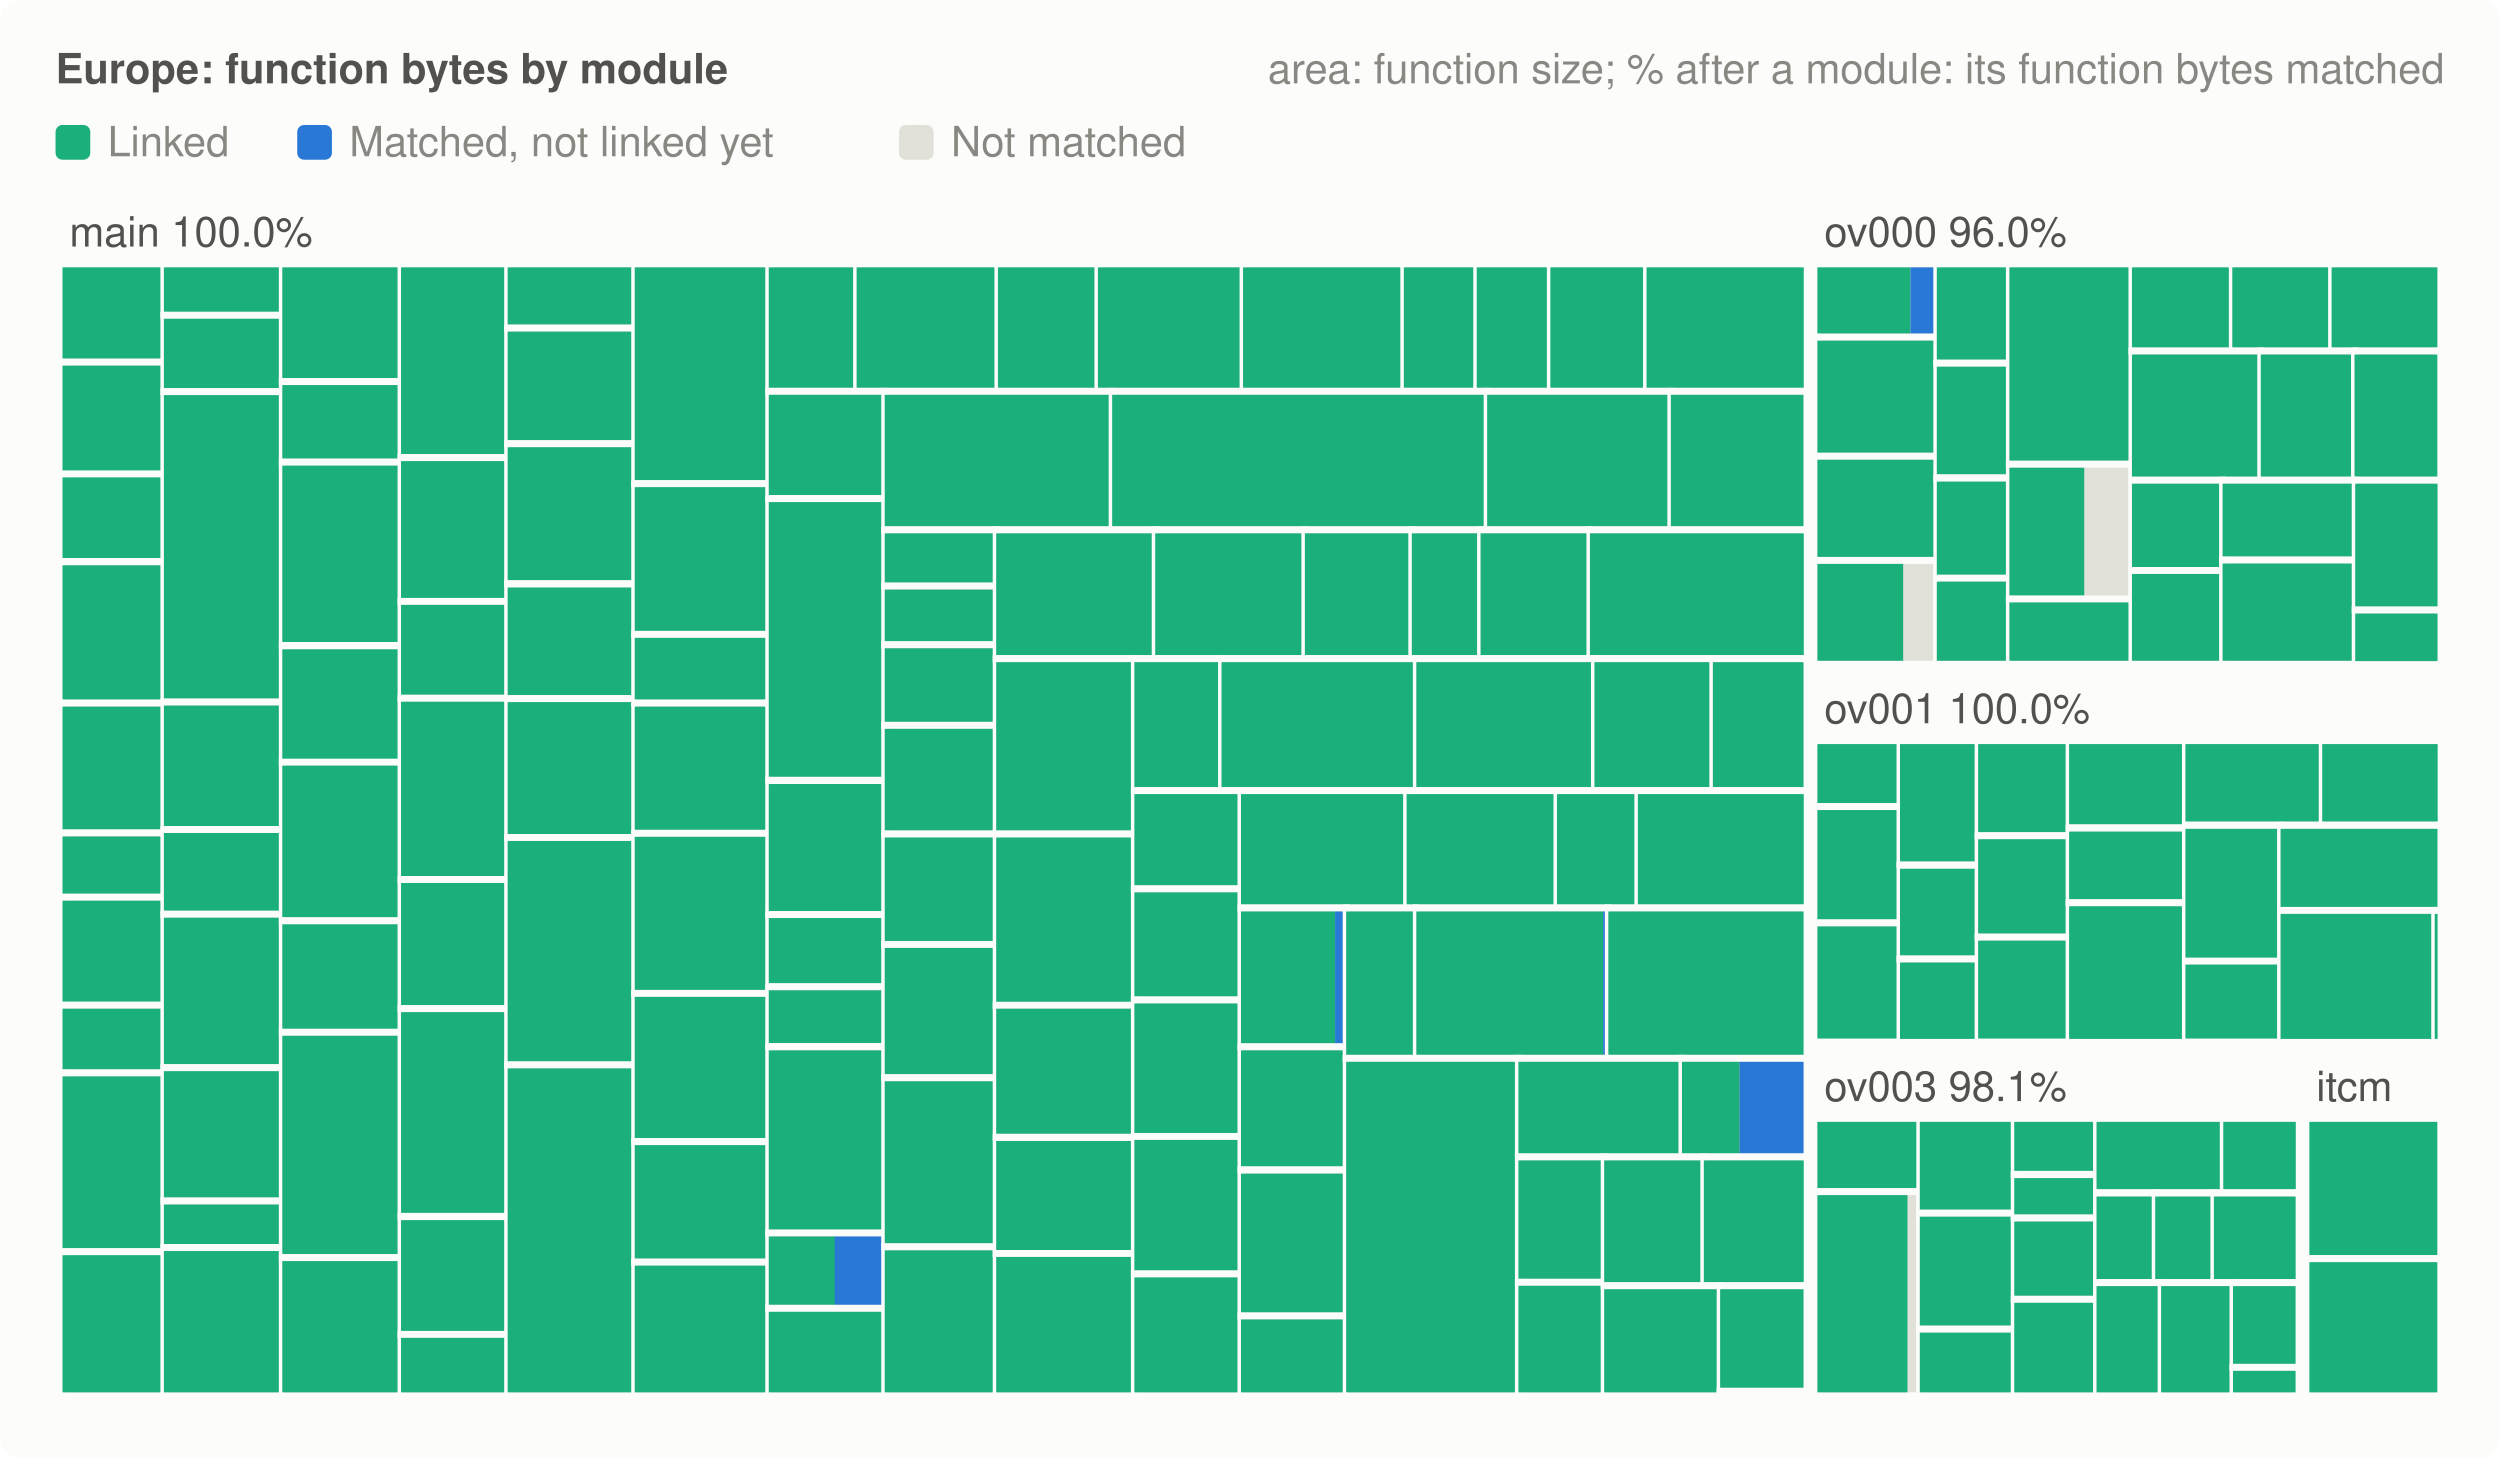
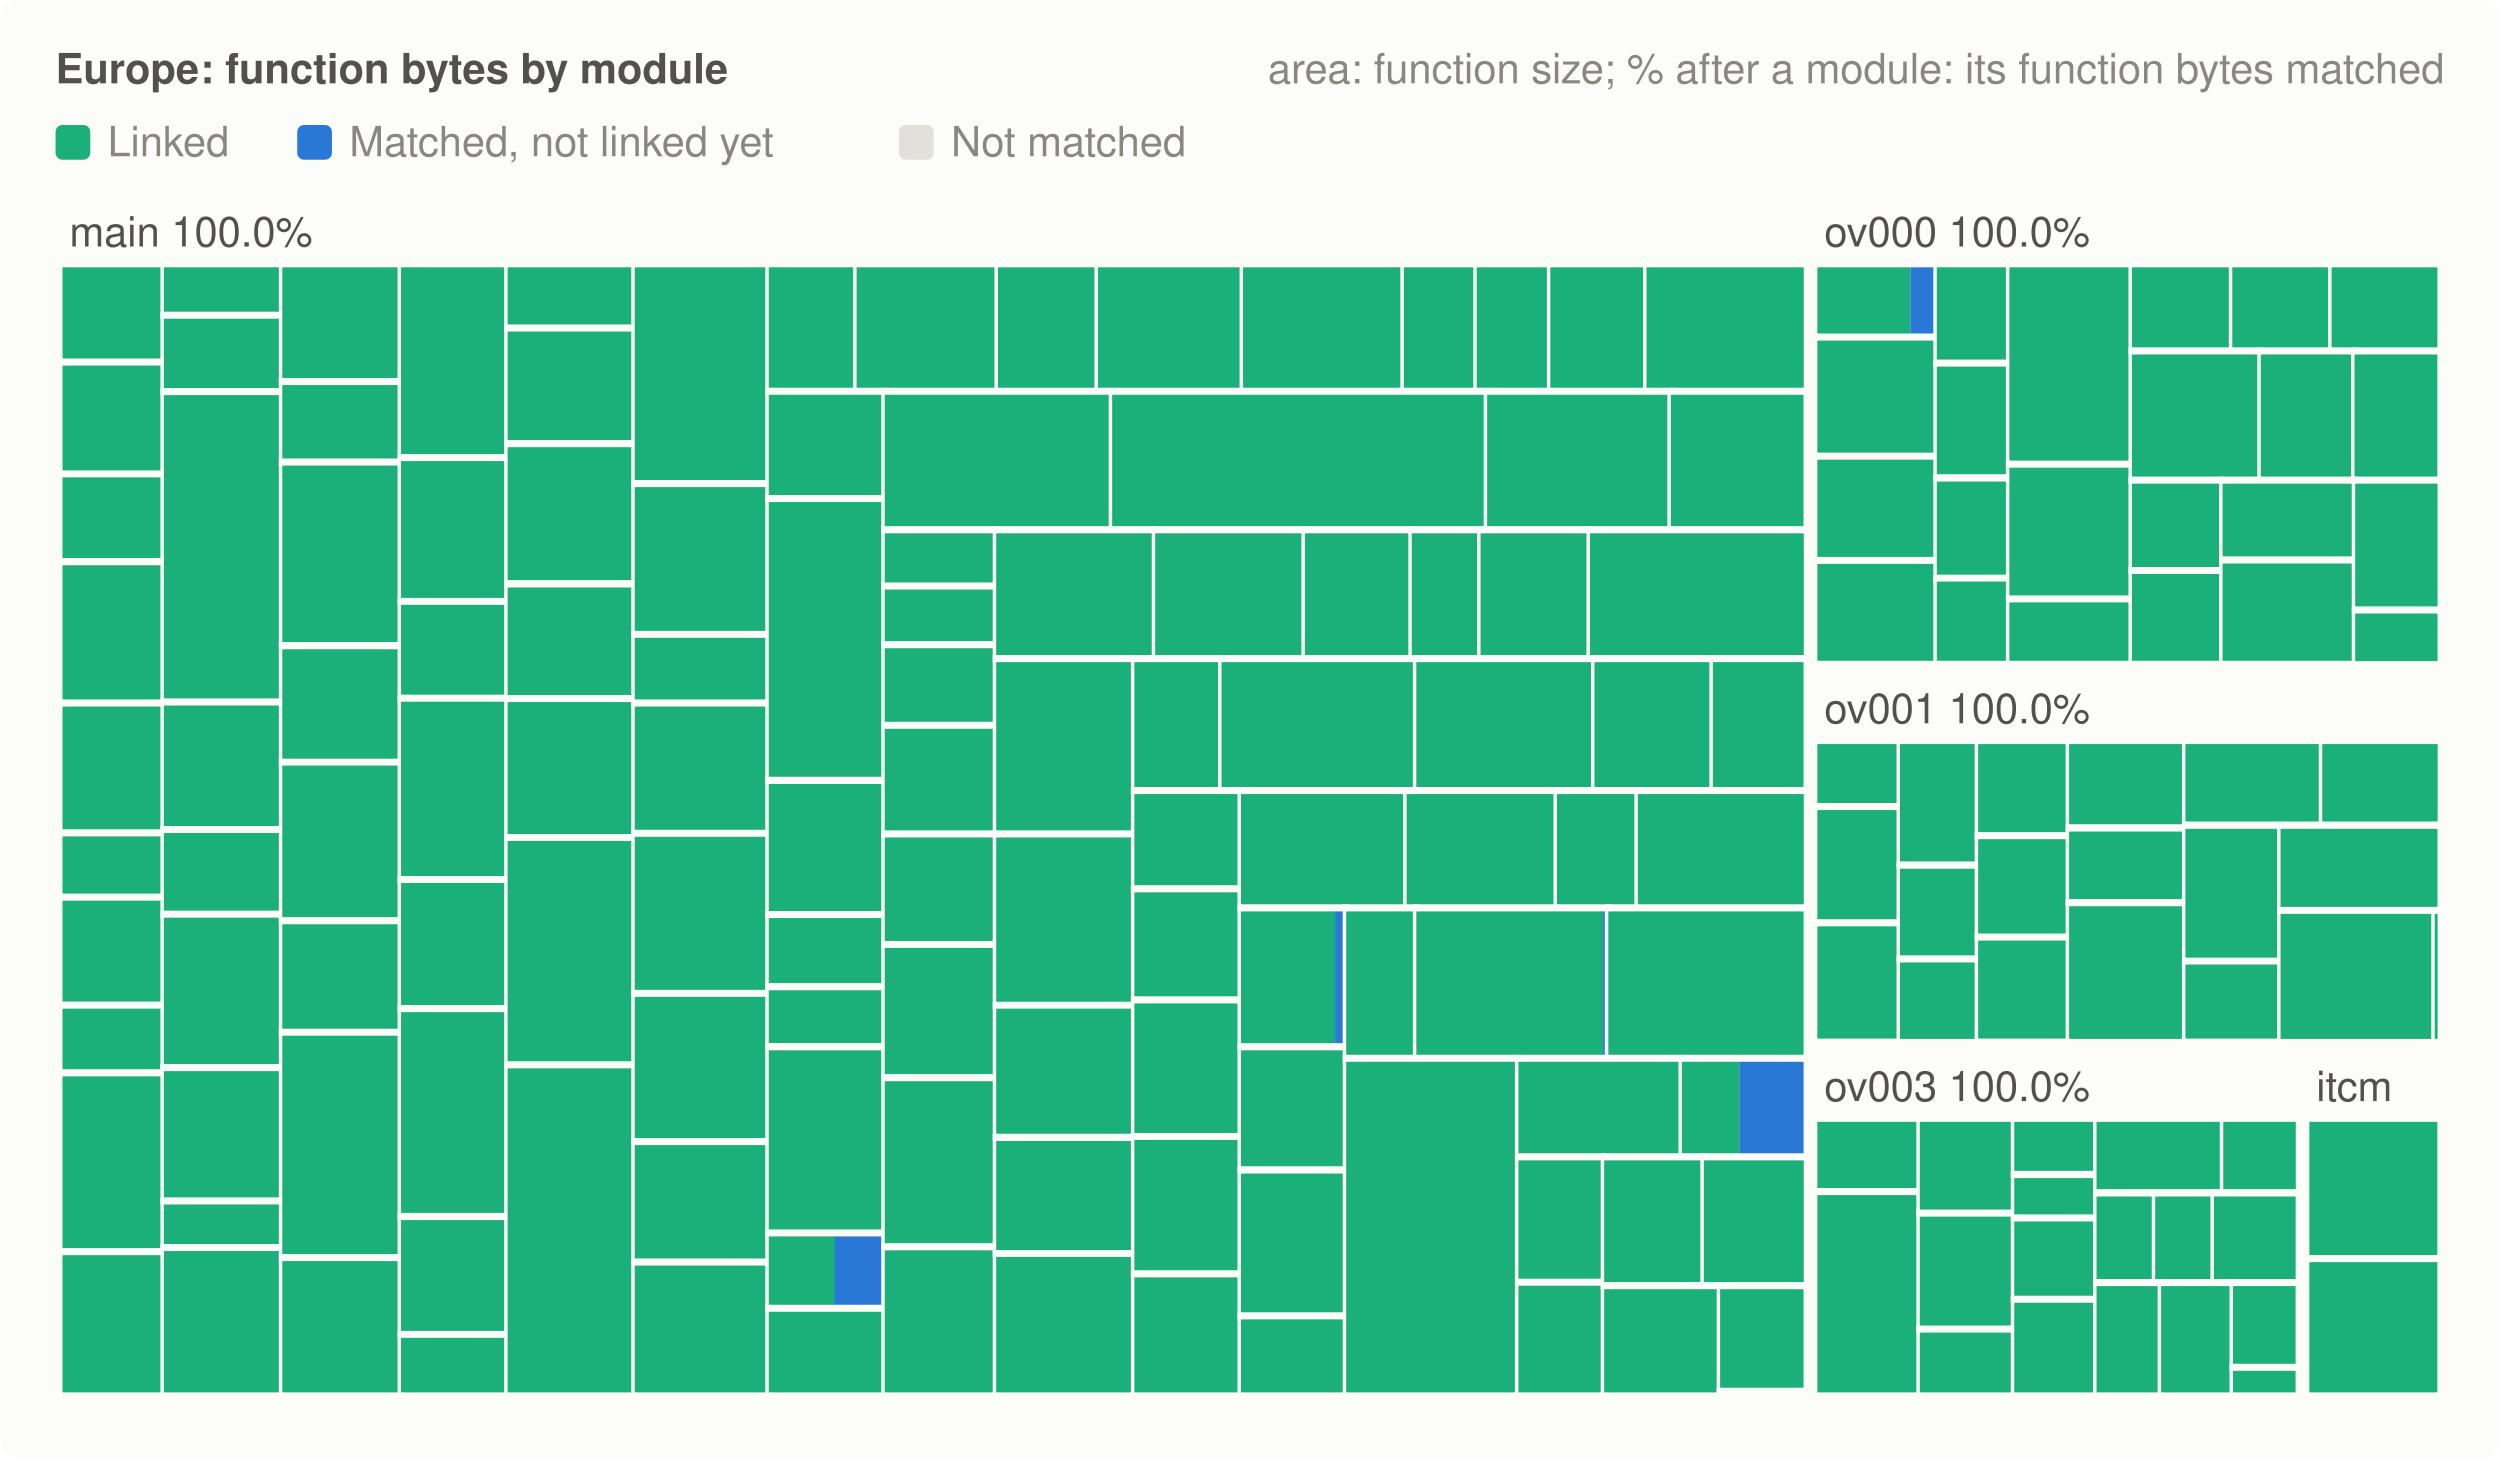
<svg xmlns="http://www.w3.org/2000/svg" viewBox="0 0 720 420" width="720" height="420" role="img" aria-label="Matched and linked code by module (Europe)">
  <style>.bg{fill:#fcfcfb}.lbl{fill:#52514e}.muted{fill:#898781}.todo{fill:#e1e0d9}.gap{stroke:#fcfcfb}.matched{fill:#2a78d6}.linked{fill:#1baf7a}@media (prefers-color-scheme: dark){.bg{fill:#1a1a19}.lbl{fill:#c3c2b7}.muted{fill:#898781}.todo{fill:#2c2c2a}.gap{stroke:#1a1a19}.matched{fill:#3987e5}.linked{fill:#199e70}}text{font:12px -apple-system,BlinkMacSystemFont,'Segoe UI',Helvetica,Arial,sans-serif}.head{font-weight:600}</style>
  <rect class="bg" width="720" height="420" rx="6" />
  <text class="lbl head" x="16" y="24">Europe: function bytes by module</text>
  <text class="muted" x="704" y="24" text-anchor="end">area: function size; % after a module: its function bytes matched</text>
  <rect class="linked" x="16" y="36" width="10" height="10" rx="2" />
  <text class="muted" x="31" y="45">Linked</text>
  <rect class="matched" x="85.6" y="36" width="10" height="10" rx="2" />
  <text class="muted" x="100.6" y="45">Matched, not linked yet</text>
  <rect class="todo" x="258.9" y="36" width="10" height="10" rx="2" />
  <text class="muted" x="273.9" y="45">Not matched</text>
  <rect class="todo gap" x="18.0" y="76.0" width="29.2" height="28.3" stroke-width="2" />
  <rect class="linked" x="18.0" y="77.0" width="28.84" height="26.3" />
  <rect class="todo gap" x="18.0" y="104.3" width="29.2" height="32.3" stroke-width="2" />
  <rect class="linked" x="18.0" y="105.3" width="29.16" height="30.3" />
  <rect class="todo gap" x="18.0" y="136.5" width="29.2" height="25.2" stroke-width="2" />
  <rect class="linked" x="18.0" y="137.5" width="29.16" height="23.2" />
  <rect class="todo gap" x="18.0" y="161.8" width="29.2" height="40.7" stroke-width="2" />
  <rect class="linked" x="18.0" y="162.8" width="29.16" height="38.7" />
  <rect class="todo gap" x="18.0" y="202.5" width="29.2" height="37.4" stroke-width="2" />
  <rect class="linked" x="18.0" y="203.5" width="29.16" height="35.4" />
  <rect class="todo gap" x="18.0" y="239.9" width="29.2" height="18.5" stroke-width="2" />
-   <rect class="linked" x="18.0" y="240.9" width="28.34" height="16.5" />
+   <rect class="linked" x="18.0" y="240.9" width="29.16" height="16.5" />
  <rect class="todo gap" x="18.0" y="258.4" width="29.2" height="31.1" stroke-width="2" />
  <rect class="linked" x="18.0" y="259.4" width="29.16" height="29.1" />
  <rect class="todo gap" x="18.0" y="289.5" width="29.2" height="19.5" stroke-width="2" />
  <rect class="linked" x="18.0" y="290.5" width="29.16" height="17.5" />
  <rect class="todo gap" x="18.0" y="309.0" width="29.2" height="51.5" stroke-width="2" />
  <rect class="linked" x="18.0" y="310.0" width="29.16" height="49.5" />
  <rect class="todo gap" x="18.0" y="360.5" width="29.2" height="41.5" stroke-width="2" />
  <rect class="linked" x="18.0" y="361.5" width="29.16" height="39.5" />
  <rect class="todo gap" x="47.2" y="76.0" width="34.1" height="14.8" stroke-width="2" />
  <rect class="linked" x="47.2" y="77.0" width="34.13" height="12.8" />
  <rect class="todo gap" x="47.2" y="90.8" width="34.1" height="22.0" stroke-width="2" />
  <rect class="linked" x="47.2" y="91.8" width="34.13" height="20.0" />
  <rect class="todo gap" x="47.2" y="112.8" width="34.1" height="89.4" stroke-width="2" />
  <rect class="linked" x="47.2" y="113.8" width="34.13" height="87.4" />
  <rect class="todo gap" x="47.2" y="202.2" width="34.1" height="36.7" stroke-width="2" />
  <rect class="linked" x="47.2" y="203.2" width="34.13" height="34.7" />
  <rect class="todo gap" x="47.2" y="238.9" width="34.1" height="24.4" stroke-width="2" />
  <rect class="linked" x="47.2" y="239.9" width="34.13" height="22.4" />
  <rect class="todo gap" x="47.2" y="263.3" width="34.1" height="44.2" stroke-width="2" />
  <rect class="linked" x="47.2" y="264.3" width="34.13" height="42.2" />
  <rect class="todo gap" x="47.2" y="307.5" width="34.1" height="38.4" stroke-width="2" />
  <rect class="linked" x="47.2" y="308.5" width="34.13" height="36.4" />
  <rect class="todo gap" x="47.2" y="345.9" width="34.1" height="13.4" stroke-width="2" />
  <rect class="linked" x="47.2" y="346.9" width="34.13" height="11.4" />
  <rect class="todo gap" x="47.2" y="359.3" width="34.1" height="42.7" stroke-width="2" />
  <rect class="linked" x="47.2" y="360.3" width="34.13" height="40.7" />
  <rect class="todo gap" x="81.3" y="76.0" width="34.2" height="33.9" stroke-width="2" />
  <rect class="linked" x="81.3" y="77.0" width="34.21" height="31.9" />
  <rect class="todo gap" x="81.3" y="109.9" width="34.2" height="23.2" stroke-width="2" />
  <rect class="linked" x="81.3" y="110.9" width="34.21" height="21.2" />
  <rect class="todo gap" x="81.3" y="133.1" width="34.2" height="52.8" stroke-width="2" />
  <rect class="linked" x="81.3" y="134.1" width="34.21" height="50.8" />
  <rect class="todo gap" x="81.3" y="186.0" width="34.2" height="33.6" stroke-width="2" />
  <rect class="linked" x="81.3" y="187.0" width="34.21" height="31.6" />
  <rect class="todo gap" x="81.3" y="219.5" width="34.2" height="45.7" stroke-width="2" />
  <rect class="linked" x="81.3" y="220.5" width="34.21" height="43.7" />
  <rect class="todo gap" x="81.3" y="265.2" width="34.2" height="32.1" stroke-width="2" />
  <rect class="linked" x="81.3" y="266.2" width="34.21" height="30.1" />
  <rect class="todo gap" x="81.3" y="297.3" width="34.2" height="64.9" stroke-width="2" />
  <rect class="linked" x="81.3" y="298.3" width="34.21" height="62.9" />
  <rect class="todo gap" x="81.3" y="362.2" width="34.2" height="39.8" stroke-width="2" />
  <rect class="linked" x="81.3" y="363.2" width="34.21" height="37.8" />
  <rect class="todo gap" x="115.5" y="76.0" width="30.7" height="55.8" stroke-width="2" />
  <rect class="linked" x="115.5" y="77.0" width="30.70" height="53.8" />
  <rect class="todo gap" x="115.5" y="131.8" width="30.7" height="41.5" stroke-width="2" />
  <rect class="linked" x="115.5" y="132.8" width="30.70" height="39.5" />
  <rect class="todo gap" x="115.5" y="173.2" width="30.7" height="27.9" stroke-width="2" />
  <rect class="linked" x="115.5" y="174.2" width="30.70" height="25.9" />
  <rect class="todo gap" x="115.5" y="201.1" width="30.7" height="52.2" stroke-width="2" />
  <rect class="linked" x="115.5" y="202.1" width="30.70" height="50.2" />
  <rect class="todo gap" x="115.5" y="253.3" width="30.7" height="37.2" stroke-width="2" />
  <rect class="linked" x="115.5" y="254.3" width="30.70" height="35.2" />
  <rect class="todo gap" x="115.5" y="290.5" width="30.7" height="59.8" stroke-width="2" />
  <rect class="linked" x="115.5" y="291.5" width="30.70" height="57.8" />
  <rect class="todo gap" x="115.5" y="350.4" width="30.7" height="34.0" stroke-width="2" />
  <rect class="linked" x="115.5" y="351.4" width="30.70" height="32.0" />
  <rect class="todo gap" x="115.5" y="384.3" width="30.7" height="17.7" stroke-width="2" />
  <rect class="linked" x="115.5" y="385.3" width="30.70" height="15.7" />
  <rect class="todo gap" x="146.2" y="76.0" width="36.6" height="18.5" stroke-width="2" />
  <rect class="linked" x="146.2" y="77.0" width="36.61" height="16.5" />
  <rect class="todo gap" x="146.2" y="94.5" width="36.6" height="33.3" stroke-width="2" />
  <rect class="linked" x="146.2" y="95.5" width="36.61" height="31.3" />
  <rect class="todo gap" x="146.2" y="127.8" width="36.6" height="40.3" stroke-width="2" />
  <rect class="linked" x="146.2" y="128.8" width="36.61" height="38.3" />
  <rect class="todo gap" x="146.2" y="168.2" width="36.6" height="33.0" stroke-width="2" />
  <rect class="linked" x="146.2" y="169.2" width="36.61" height="31.0" />
  <rect class="todo gap" x="146.2" y="201.2" width="36.6" height="40.0" stroke-width="2" />
  <rect class="linked" x="146.2" y="202.2" width="36.61" height="38.0" />
  <rect class="todo gap" x="146.2" y="241.2" width="36.6" height="65.5" stroke-width="2" />
  <rect class="linked" x="146.2" y="242.2" width="36.61" height="63.5" />
  <rect class="todo gap" x="146.2" y="306.7" width="36.6" height="95.3" stroke-width="2" />
  <rect class="linked" x="146.2" y="307.7" width="36.61" height="93.3" />
  <rect class="todo gap" x="182.8" y="76.0" width="38.5" height="63.3" stroke-width="2" />
  <rect class="linked" x="182.8" y="77.0" width="38.55" height="61.3" />
  <rect class="todo gap" x="182.8" y="139.3" width="38.5" height="43.4" stroke-width="2" />
  <rect class="linked" x="182.8" y="140.3" width="38.55" height="41.4" />
  <rect class="todo gap" x="182.8" y="182.7" width="38.5" height="19.8" stroke-width="2" />
  <rect class="linked" x="182.8" y="183.7" width="38.55" height="17.8" />
  <rect class="todo gap" x="182.8" y="202.5" width="38.5" height="37.5" stroke-width="2" />
  <rect class="linked" x="182.8" y="203.5" width="38.55" height="35.5" />
  <rect class="todo gap" x="182.8" y="240.0" width="38.5" height="46.1" stroke-width="2" />
  <rect class="linked" x="182.8" y="241.0" width="38.55" height="44.1" />
  <rect class="todo gap" x="182.8" y="286.1" width="38.5" height="42.7" stroke-width="2" />
  <rect class="linked" x="182.8" y="287.1" width="38.55" height="40.7" />
  <rect class="todo gap" x="182.8" y="328.8" width="38.5" height="34.7" stroke-width="2" />
  <rect class="linked" x="182.8" y="329.8" width="38.55" height="32.7" />
  <rect class="todo gap" x="182.8" y="363.5" width="38.5" height="38.5" stroke-width="2" />
  <rect class="linked" x="182.8" y="364.5" width="38.55" height="36.5" />
  <rect class="todo gap" x="221.4" y="76.0" width="25.3" height="36.7" stroke-width="2" />
  <rect class="linked" x="221.4" y="77.0" width="25.30" height="34.7" />
  <rect class="todo gap" x="246.7" y="76.0" width="40.7" height="36.7" stroke-width="2" />
  <rect class="linked" x="246.7" y="77.0" width="40.72" height="34.7" />
  <rect class="todo gap" x="287.4" y="76.0" width="28.9" height="36.7" stroke-width="2" />
  <rect class="linked" x="287.4" y="77.0" width="28.86" height="34.7" />
  <rect class="todo gap" x="316.2" y="76.0" width="41.8" height="36.7" stroke-width="2" />
  <rect class="linked" x="316.2" y="77.0" width="41.75" height="34.7" />
  <rect class="todo gap" x="358.0" y="76.0" width="46.3" height="36.7" stroke-width="2" />
  <rect class="linked" x="358.0" y="77.0" width="46.28" height="34.7" />
  <rect class="todo gap" x="404.3" y="76.0" width="21.0" height="36.7" stroke-width="2" />
  <rect class="linked" x="404.3" y="77.0" width="21.00" height="34.7" />
  <rect class="todo gap" x="425.3" y="76.0" width="21.2" height="36.7" stroke-width="2" />
  <rect class="linked" x="425.3" y="77.0" width="21.19" height="34.7" />
  <rect class="todo gap" x="446.5" y="76.0" width="27.7" height="36.7" stroke-width="2" />
  <rect class="linked" x="446.5" y="77.0" width="27.69" height="34.7" />
  <rect class="todo gap" x="474.2" y="76.0" width="45.3" height="36.7" stroke-width="2" />
  <rect class="linked" x="474.2" y="77.0" width="45.28" height="34.7" />
  <rect class="todo gap" x="221.4" y="112.7" width="33.4" height="30.9" stroke-width="2" />
  <rect class="linked" x="221.4" y="113.7" width="33.43" height="28.9" />
  <rect class="todo gap" x="221.4" y="143.6" width="33.4" height="81.1" stroke-width="2" />
  <rect class="linked" x="221.4" y="144.6" width="33.43" height="79.1" />
  <rect class="todo gap" x="221.4" y="224.8" width="33.4" height="38.6" stroke-width="2" />
  <rect class="linked" x="221.4" y="225.8" width="33.43" height="36.6" />
  <rect class="todo gap" x="221.4" y="263.4" width="33.4" height="20.8" stroke-width="2" />
  <rect class="linked" x="221.4" y="264.4" width="33.43" height="18.8" />
  <rect class="todo gap" x="221.4" y="284.2" width="33.4" height="17.2" stroke-width="2" />
  <rect class="linked" x="221.4" y="285.2" width="33.43" height="15.2" />
  <rect class="todo gap" x="221.4" y="301.5" width="33.4" height="53.7" stroke-width="2" />
  <rect class="linked" x="221.4" y="302.5" width="33.43" height="51.7" />
  <rect class="todo gap" x="221.4" y="355.1" width="33.4" height="21.7" stroke-width="2" />
  <rect class="linked" x="221.4" y="356.1" width="19.09" height="19.7" />
  <rect class="matched" x="240.4" y="356.1" width="14.34" height="19.7" />
  <rect class="todo gap" x="221.4" y="376.8" width="33.4" height="25.2" stroke-width="2" />
  <rect class="linked" x="221.4" y="377.8" width="33.03" height="23.2" />
  <rect class="matched" x="254.4" y="377.8" width="0.40" height="23.2" />
  <rect class="todo gap" x="254.8" y="112.7" width="65.5" height="39.9" stroke-width="2" />
  <rect class="linked" x="254.8" y="113.7" width="65.50" height="37.9" />
  <rect class="todo gap" x="320.3" y="112.7" width="108.0" height="39.9" stroke-width="2" />
  <rect class="linked" x="320.3" y="113.7" width="108.01" height="37.9" />
  <rect class="todo gap" x="428.3" y="112.7" width="52.9" height="39.9" stroke-width="2" />
  <rect class="linked" x="428.3" y="113.7" width="52.93" height="37.9" />
  <rect class="todo gap" x="481.2" y="112.7" width="38.2" height="39.9" stroke-width="2" />
  <rect class="linked" x="481.2" y="113.7" width="38.21" height="37.9" />
  <rect class="todo gap" x="254.8" y="152.6" width="32.1" height="16.2" stroke-width="2" />
  <rect class="linked" x="254.8" y="153.6" width="32.14" height="14.2" />
  <rect class="todo gap" x="254.8" y="168.8" width="32.1" height="16.9" stroke-width="2" />
  <rect class="linked" x="254.8" y="169.8" width="32.14" height="14.9" />
  <rect class="todo gap" x="254.8" y="185.7" width="32.1" height="23.2" stroke-width="2" />
  <rect class="linked" x="254.8" y="186.7" width="32.14" height="21.2" />
  <rect class="todo gap" x="254.8" y="208.9" width="32.1" height="31.3" stroke-width="2" />
  <rect class="linked" x="254.8" y="209.9" width="32.14" height="29.3" />
  <rect class="todo gap" x="254.8" y="240.2" width="32.1" height="31.8" stroke-width="2" />
  <rect class="linked" x="254.8" y="241.2" width="32.14" height="29.8" />
  <rect class="todo gap" x="254.8" y="272.0" width="32.1" height="38.4" stroke-width="2" />
  <rect class="linked" x="254.8" y="273.0" width="32.14" height="36.4" />
  <rect class="todo gap" x="254.8" y="310.4" width="32.1" height="48.7" stroke-width="2" />
  <rect class="linked" x="254.8" y="311.4" width="32.14" height="46.7" />
  <rect class="todo gap" x="254.8" y="359.1" width="32.1" height="42.9" stroke-width="2" />
  <rect class="linked" x="254.8" y="360.1" width="32.14" height="40.9" />
  <rect class="todo gap" x="286.9" y="152.6" width="45.8" height="37.1" stroke-width="2" />
  <rect class="linked" x="286.9" y="153.6" width="45.77" height="35.1" />
  <rect class="todo gap" x="332.7" y="152.6" width="43.1" height="37.1" stroke-width="2" />
  <rect class="linked" x="332.7" y="153.6" width="43.08" height="35.1" />
  <rect class="todo gap" x="375.8" y="152.6" width="30.8" height="37.1" stroke-width="2" />
  <rect class="linked" x="375.8" y="153.6" width="30.79" height="35.1" />
  <rect class="todo gap" x="406.6" y="152.6" width="19.8" height="37.1" stroke-width="2" />
  <rect class="linked" x="406.6" y="153.6" width="19.83" height="35.1" />
  <rect class="todo gap" x="426.4" y="152.6" width="31.5" height="37.1" stroke-width="2" />
  <rect class="linked" x="426.4" y="153.6" width="31.46" height="35.1" />
  <rect class="todo gap" x="457.9" y="152.6" width="61.6" height="37.1" stroke-width="2" />
  <rect class="linked" x="457.9" y="153.6" width="61.59" height="35.1" />
  <rect class="todo gap" x="286.9" y="189.7" width="39.8" height="50.5" stroke-width="2" />
  <rect class="linked" x="286.9" y="190.7" width="39.82" height="48.5" />
  <rect class="todo gap" x="286.9" y="240.2" width="39.8" height="49.4" stroke-width="2" />
  <rect class="linked" x="286.9" y="241.2" width="39.82" height="47.4" />
  <rect class="todo gap" x="286.9" y="289.5" width="39.8" height="38.0" stroke-width="2" />
  <rect class="linked" x="286.9" y="290.5" width="39.82" height="36.0" />
  <rect class="todo gap" x="286.9" y="327.6" width="39.8" height="33.5" stroke-width="2" />
  <rect class="linked" x="286.9" y="328.6" width="39.82" height="31.5" />
  <rect class="todo gap" x="286.9" y="361.0" width="39.8" height="41.0" stroke-width="2" />
  <rect class="linked" x="286.9" y="362.0" width="39.82" height="39.0" />
  <rect class="todo gap" x="326.7" y="189.7" width="25.1" height="38.0" stroke-width="2" />
  <rect class="linked" x="326.7" y="190.7" width="25.08" height="36.0" />
  <rect class="todo gap" x="351.8" y="189.7" width="56.1" height="38.0" stroke-width="2" />
  <rect class="linked" x="351.8" y="190.7" width="56.08" height="36.0" />
  <rect class="todo gap" x="407.9" y="189.7" width="51.3" height="38.0" stroke-width="2" />
  <rect class="linked" x="407.9" y="190.7" width="51.33" height="36.0" />
  <rect class="todo gap" x="459.2" y="189.7" width="34.1" height="38.0" stroke-width="2" />
  <rect class="linked" x="459.2" y="190.7" width="34.08" height="36.0" />
  <rect class="todo gap" x="493.3" y="189.7" width="26.1" height="38.0" stroke-width="2" />
  <rect class="linked" x="493.3" y="190.7" width="26.12" height="36.0" />
  <rect class="todo gap" x="326.7" y="227.7" width="30.7" height="28.3" stroke-width="2" />
  <rect class="linked" x="326.7" y="228.7" width="30.68" height="26.3" />
  <rect class="todo gap" x="326.7" y="256.0" width="30.7" height="32.0" stroke-width="2" />
  <rect class="linked" x="326.7" y="257.0" width="30.68" height="30.0" />
  <rect class="todo gap" x="326.7" y="288.0" width="30.7" height="39.3" stroke-width="2" />
  <rect class="linked" x="326.7" y="289.0" width="30.68" height="37.3" />
  <rect class="todo gap" x="326.7" y="327.3" width="30.7" height="39.6" stroke-width="2" />
  <rect class="linked" x="326.7" y="328.3" width="30.68" height="37.6" />
  <rect class="todo gap" x="326.7" y="366.9" width="30.7" height="35.1" stroke-width="2" />
  <rect class="linked" x="326.7" y="367.9" width="30.68" height="33.1" />
  <rect class="todo gap" x="357.4" y="227.7" width="47.7" height="33.8" stroke-width="2" />
  <rect class="linked" x="357.4" y="228.7" width="47.65" height="31.8" />
  <rect class="todo gap" x="405.1" y="227.7" width="43.3" height="33.8" stroke-width="2" />
  <rect class="linked" x="405.1" y="228.7" width="43.31" height="31.8" />
  <rect class="todo gap" x="448.4" y="227.7" width="23.3" height="33.8" stroke-width="2" />
  <rect class="linked" x="448.4" y="228.7" width="23.27" height="31.8" />
  <rect class="todo gap" x="471.7" y="227.7" width="47.8" height="33.8" stroke-width="2" />
  <rect class="linked" x="471.7" y="228.7" width="47.78" height="31.8" />
  <rect class="todo gap" x="357.4" y="261.5" width="30.3" height="40.0" stroke-width="2" />
  <rect class="linked" x="357.4" y="262.5" width="27.08" height="38.0" />
  <rect class="matched" x="384.5" y="262.5" width="3.23" height="38.0" />
  <rect class="todo gap" x="357.4" y="301.5" width="30.3" height="35.4" stroke-width="2" />
  <rect class="linked" x="357.4" y="302.5" width="30.31" height="33.4" />
  <rect class="todo gap" x="357.4" y="337.0" width="30.3" height="42.0" stroke-width="2" />
  <rect class="linked" x="357.4" y="338.0" width="30.31" height="40.0" />
  <rect class="todo gap" x="357.4" y="379.0" width="30.3" height="23.0" stroke-width="2" />
  <rect class="linked" x="357.4" y="380.0" width="30.31" height="21.0" />
  <rect class="todo gap" x="387.7" y="261.5" width="20.1" height="43.3" stroke-width="2" />
  <rect class="linked" x="387.7" y="262.5" width="20.14" height="41.3" />
  <rect class="todo gap" x="407.9" y="261.5" width="55.3" height="43.3" stroke-width="2" />
  <rect class="linked" x="407.9" y="262.5" width="53.81" height="41.3" />
  <rect class="matched" x="461.7" y="262.5" width="1.52" height="41.3" />
  <rect class="todo gap" x="463.2" y="261.5" width="56.2" height="43.3" stroke-width="2" />
  <rect class="linked" x="463.2" y="262.5" width="56.23" height="41.3" />
  <rect class="todo gap" x="387.7" y="304.8" width="49.5" height="97.2" stroke-width="2" />
  <rect class="linked" x="387.7" y="305.8" width="49.53" height="95.2" />
  <rect class="todo gap" x="437.3" y="304.8" width="47.1" height="28.4" stroke-width="2" />
  <rect class="linked" x="437.3" y="305.8" width="47.11" height="26.4" />
  <rect class="todo gap" x="484.4" y="304.8" width="35.1" height="28.4" stroke-width="2" />
  <rect class="linked" x="484.4" y="305.8" width="16.63" height="26.4" />
  <rect class="matched" x="501.0" y="305.8" width="18.43" height="26.4" />
  <rect class="todo gap" x="437.3" y="333.2" width="24.7" height="36.1" stroke-width="2" />
  <rect class="linked" x="437.3" y="334.2" width="24.69" height="34.1" />
  <rect class="todo gap" x="437.3" y="369.3" width="24.7" height="32.7" stroke-width="2" />
  <rect class="linked" x="437.3" y="370.3" width="24.69" height="30.7" />
  <rect class="todo gap" x="462.0" y="333.2" width="28.7" height="37.1" stroke-width="2" />
  <rect class="linked" x="462.0" y="334.2" width="28.71" height="35.1" />
  <rect class="todo gap" x="490.7" y="333.2" width="28.8" height="37.1" stroke-width="2" />
  <rect class="linked" x="490.7" y="334.2" width="28.78" height="35.1" />
  <rect class="todo gap" x="462.0" y="370.3" width="33.5" height="31.7" stroke-width="2" />
  <rect class="linked" x="462.0" y="371.3" width="33.46" height="29.7" />
  <rect class="todo gap" x="495.4" y="370.3" width="24.0" height="30.4" stroke-width="2" />
  <rect class="linked" x="495.4" y="371.3" width="24.02" height="28.4" />
  <rect class="todo gap" x="495.4" y="400.7" width="24.0" height="1.3" stroke-width="2" />
  <rect class="linked" x="495.4" y="401.7" width="24.02" height="0.0" />
  <text class="lbl" x="20.0" y="71.0">main 100.0%</text>
  <rect class="todo gap" x="523.4" y="76.0" width="34.4" height="21.1" stroke-width="2" />
  <rect class="linked" x="523.4" y="77.0" width="26.79" height="19.1" />
  <rect class="matched" x="550.2" y="77.0" width="7.33" height="19.1" />
  <rect class="todo gap" x="523.4" y="97.1" width="34.4" height="34.3" stroke-width="2" />
  <rect class="linked" x="523.4" y="98.1" width="34.39" height="32.3" />
  <rect class="todo gap" x="523.4" y="131.4" width="34.4" height="30.0" stroke-width="2" />
  <rect class="linked" x="523.4" y="132.4" width="34.39" height="28.0" />
  <rect class="todo gap" x="523.4" y="161.4" width="34.4" height="29.9" stroke-width="2" />
-   <rect class="linked" x="523.4" y="162.4" width="24.71" height="27.9" />
+   <rect class="linked" x="523.4" y="162.4" width="34.39" height="27.9" />
  <rect class="todo gap" x="557.8" y="76.0" width="20.8" height="28.6" stroke-width="2" />
  <rect class="linked" x="557.8" y="77.0" width="20.82" height="26.6" />
  <rect class="todo gap" x="557.8" y="104.6" width="20.8" height="33.0" stroke-width="2" />
  <rect class="linked" x="557.8" y="105.6" width="20.82" height="31.0" />
  <rect class="todo gap" x="557.8" y="137.7" width="20.8" height="28.9" stroke-width="2" />
  <rect class="linked" x="557.8" y="138.7" width="20.82" height="26.9" />
  <rect class="todo gap" x="557.8" y="166.5" width="20.8" height="24.8" stroke-width="2" />
  <rect class="linked" x="557.8" y="167.5" width="20.82" height="22.8" />
  <rect class="todo gap" x="578.7" y="76.0" width="35.3" height="57.7" stroke-width="2" />
  <rect class="linked" x="578.7" y="77.0" width="35.33" height="55.7" />
  <rect class="todo gap" x="578.7" y="133.7" width="35.3" height="38.9" stroke-width="2" />
-   <rect class="linked" x="578.7" y="134.7" width="21.56" height="36.9" />
+   <rect class="linked" x="578.7" y="134.7" width="35.33" height="36.9" />
  <rect class="todo gap" x="578.7" y="172.5" width="35.3" height="18.8" stroke-width="2" />
  <rect class="linked" x="578.7" y="173.5" width="35.33" height="16.8" />
  <rect class="todo gap" x="614.0" y="76.0" width="28.9" height="25.1" stroke-width="2" />
  <rect class="linked" x="614.0" y="77.0" width="28.88" height="23.1" />
  <rect class="todo gap" x="642.9" y="76.0" width="28.7" height="25.1" stroke-width="2" />
  <rect class="linked" x="642.9" y="77.0" width="28.66" height="23.1" />
  <rect class="todo gap" x="671.5" y="76.0" width="30.5" height="25.1" stroke-width="2" />
  <rect class="linked" x="671.5" y="77.0" width="30.47" height="23.1" />
  <rect class="todo gap" x="614.0" y="101.1" width="37.1" height="37.2" stroke-width="2" />
  <rect class="linked" x="614.0" y="102.1" width="37.08" height="35.2" />
  <rect class="todo gap" x="651.1" y="101.1" width="27.1" height="37.2" stroke-width="2" />
  <rect class="linked" x="651.1" y="102.1" width="27.07" height="35.2" />
  <rect class="todo gap" x="678.1" y="101.1" width="23.9" height="37.2" stroke-width="2" />
  <rect class="linked" x="678.1" y="102.1" width="23.86" height="35.2" />
  <rect class="todo gap" x="614.0" y="138.3" width="26.1" height="26.0" stroke-width="2" />
  <rect class="linked" x="614.0" y="139.3" width="26.12" height="24.0" />
  <rect class="todo gap" x="614.0" y="164.3" width="26.1" height="27.0" stroke-width="2" />
  <rect class="linked" x="614.0" y="165.3" width="26.12" height="25.0" />
  <rect class="todo gap" x="640.1" y="138.3" width="38.2" height="23.0" stroke-width="2" />
  <rect class="linked" x="640.1" y="139.3" width="38.17" height="21.0" />
  <rect class="todo gap" x="640.1" y="161.3" width="38.2" height="30.0" stroke-width="2" />
  <rect class="linked" x="640.1" y="162.3" width="38.17" height="28.0" />
  <rect class="todo gap" x="678.3" y="138.3" width="23.7" height="37.4" stroke-width="2" />
  <rect class="linked" x="678.3" y="139.3" width="23.71" height="35.4" />
  <rect class="todo gap" x="678.3" y="175.7" width="23.7" height="15.7" stroke-width="2" />
  <rect class="linked" x="678.3" y="176.7" width="23.71" height="13.7" />
-   <text class="lbl" x="525.4" y="71.0">ov000 96.0%</text>
+   <text class="lbl" x="525.4" y="71.0">ov000 100.0%</text>
  <rect class="todo gap" x="523.4" y="213.3" width="23.8" height="19.0" stroke-width="2" />
  <rect class="linked" x="523.4" y="214.3" width="23.79" height="17.0" />
  <rect class="todo gap" x="523.4" y="232.3" width="23.8" height="33.5" stroke-width="2" />
  <rect class="linked" x="523.4" y="233.3" width="23.79" height="31.5" />
  <rect class="todo gap" x="523.4" y="265.8" width="23.8" height="34.3" stroke-width="2" />
  <rect class="linked" x="523.4" y="266.8" width="23.79" height="32.3" />
  <rect class="todo gap" x="547.2" y="213.3" width="22.5" height="35.8" stroke-width="2" />
  <rect class="linked" x="547.2" y="214.3" width="22.51" height="33.8" />
  <rect class="todo gap" x="547.2" y="249.2" width="22.5" height="27.0" stroke-width="2" />
  <rect class="linked" x="547.2" y="250.2" width="22.51" height="25.0" />
  <rect class="todo gap" x="547.2" y="276.2" width="22.5" height="24.0" stroke-width="2" />
  <rect class="linked" x="547.2" y="277.2" width="22.51" height="22.0" />
  <rect class="todo gap" x="569.7" y="213.3" width="26.1" height="27.4" stroke-width="2" />
  <rect class="linked" x="569.7" y="214.3" width="26.12" height="25.4" />
  <rect class="todo gap" x="569.7" y="240.7" width="26.1" height="29.2" stroke-width="2" />
  <rect class="linked" x="569.7" y="241.7" width="26.12" height="27.2" />
  <rect class="todo gap" x="569.7" y="269.9" width="26.1" height="30.2" stroke-width="2" />
  <rect class="linked" x="569.7" y="270.9" width="26.12" height="28.2" />
  <rect class="todo gap" x="595.9" y="213.3" width="33.6" height="25.1" stroke-width="2" />
  <rect class="linked" x="595.9" y="214.3" width="33.57" height="23.1" />
  <rect class="todo gap" x="595.9" y="238.5" width="33.6" height="21.5" stroke-width="2" />
  <rect class="linked" x="595.9" y="239.5" width="33.57" height="19.5" />
  <rect class="todo gap" x="595.9" y="260.0" width="33.6" height="40.2" stroke-width="2" />
  <rect class="linked" x="595.9" y="261.0" width="33.57" height="38.2" />
  <rect class="todo gap" x="629.4" y="213.3" width="39.3" height="24.3" stroke-width="2" />
  <rect class="linked" x="629.4" y="214.3" width="39.33" height="22.3" />
  <rect class="todo gap" x="668.8" y="213.3" width="33.2" height="24.3" stroke-width="2" />
  <rect class="linked" x="668.8" y="214.3" width="33.25" height="22.3" />
  <rect class="todo gap" x="629.4" y="237.7" width="27.4" height="39.2" stroke-width="2" />
  <rect class="linked" x="629.4" y="238.7" width="27.38" height="37.2" />
  <rect class="todo gap" x="629.4" y="276.8" width="27.4" height="23.3" stroke-width="2" />
  <rect class="linked" x="629.4" y="277.8" width="27.38" height="21.3" />
  <rect class="todo gap" x="656.8" y="237.7" width="45.2" height="24.5" stroke-width="2" />
  <rect class="linked" x="656.8" y="238.7" width="45.20" height="22.5" />
  <rect class="todo gap" x="656.8" y="262.2" width="44.4" height="38.0" stroke-width="2" />
  <rect class="linked" x="656.8" y="263.2" width="44.37" height="36.0" />
  <rect class="todo gap" x="701.2" y="262.2" width="0.8" height="38.0" stroke-width="2" />
  <rect class="linked" x="701.2" y="263.2" width="0.83" height="36.0" />
  <text class="lbl" x="525.4" y="208.3">ov001 100.0%</text>
  <rect class="todo gap" x="523.4" y="322.1" width="29.5" height="21.1" stroke-width="2" />
  <rect class="linked" x="523.4" y="323.1" width="29.49" height="19.1" />
  <rect class="todo gap" x="523.4" y="343.2" width="29.5" height="58.8" stroke-width="2" />
-   <rect class="linked" x="523.4" y="344.2" width="25.95" height="56.8" />
+   <rect class="linked" x="523.4" y="344.2" width="29.49" height="56.8" />
  <rect class="todo gap" x="552.9" y="322.1" width="27.2" height="27.3" stroke-width="2" />
  <rect class="linked" x="552.9" y="323.1" width="27.16" height="25.3" />
  <rect class="todo gap" x="552.9" y="349.4" width="27.2" height="33.4" stroke-width="2" />
  <rect class="linked" x="552.9" y="350.4" width="27.16" height="31.4" />
  <rect class="todo gap" x="552.9" y="382.8" width="27.2" height="19.2" stroke-width="2" />
  <rect class="linked" x="552.9" y="383.8" width="27.16" height="17.2" />
  <rect class="todo gap" x="580.1" y="322.1" width="23.7" height="16.1" stroke-width="2" />
  <rect class="linked" x="580.1" y="323.1" width="23.70" height="14.1" />
  <rect class="todo gap" x="580.1" y="338.3" width="23.7" height="12.5" stroke-width="2" />
  <rect class="linked" x="580.1" y="339.3" width="23.70" height="10.5" />
  <rect class="todo gap" x="580.1" y="350.8" width="23.7" height="23.4" stroke-width="2" />
  <rect class="linked" x="580.1" y="351.8" width="23.70" height="21.4" />
  <rect class="todo gap" x="580.1" y="374.2" width="23.7" height="27.8" stroke-width="2" />
  <rect class="linked" x="580.1" y="375.2" width="23.70" height="25.8" />
  <rect class="todo gap" x="603.8" y="322.1" width="36.5" height="21.4" stroke-width="2" />
  <rect class="linked" x="603.8" y="323.1" width="36.46" height="19.4" />
  <rect class="todo gap" x="640.3" y="322.1" width="20.9" height="21.4" stroke-width="2" />
  <rect class="linked" x="640.3" y="323.1" width="20.89" height="19.4" />
  <rect class="todo gap" x="603.8" y="343.6" width="16.9" height="25.8" stroke-width="2" />
  <rect class="linked" x="603.8" y="344.6" width="16.88" height="23.8" />
  <rect class="todo gap" x="620.7" y="343.6" width="16.9" height="25.8" stroke-width="2" />
  <rect class="linked" x="620.7" y="344.6" width="16.92" height="23.8" />
  <rect class="todo gap" x="637.6" y="343.6" width="23.5" height="25.8" stroke-width="2" />
  <rect class="linked" x="637.6" y="344.6" width="23.55" height="23.8" />
  <rect class="todo gap" x="603.8" y="369.4" width="18.6" height="32.6" stroke-width="2" />
  <rect class="linked" x="603.8" y="370.4" width="18.63" height="30.6" />
  <rect class="todo gap" x="622.4" y="369.4" width="20.7" height="32.6" stroke-width="2" />
  <rect class="linked" x="622.4" y="370.4" width="20.69" height="30.6" />
  <rect class="todo gap" x="643.1" y="369.4" width="18.0" height="24.4" stroke-width="2" />
  <rect class="linked" x="643.1" y="370.4" width="18.03" height="22.4" />
  <rect class="todo gap" x="643.1" y="393.8" width="18.0" height="8.2" stroke-width="2" />
  <rect class="linked" x="643.1" y="394.8" width="18.03" height="6.2" />
-   <text class="lbl" x="525.4" y="317.1">ov003 98.1%</text>
+   <text class="lbl" x="525.4" y="317.1">ov003 100.0%</text>
  <rect class="todo gap" x="665.1" y="322.1" width="36.9" height="40.4" stroke-width="2" />
  <rect class="linked" x="665.1" y="323.1" width="36.85" height="38.4" />
  <rect class="todo gap" x="665.1" y="362.5" width="36.9" height="39.5" stroke-width="2" />
  <rect class="linked" x="665.1" y="363.5" width="36.85" height="37.5" />
  <text class="lbl" x="667.1" y="317.1">itcm</text>
</svg>
